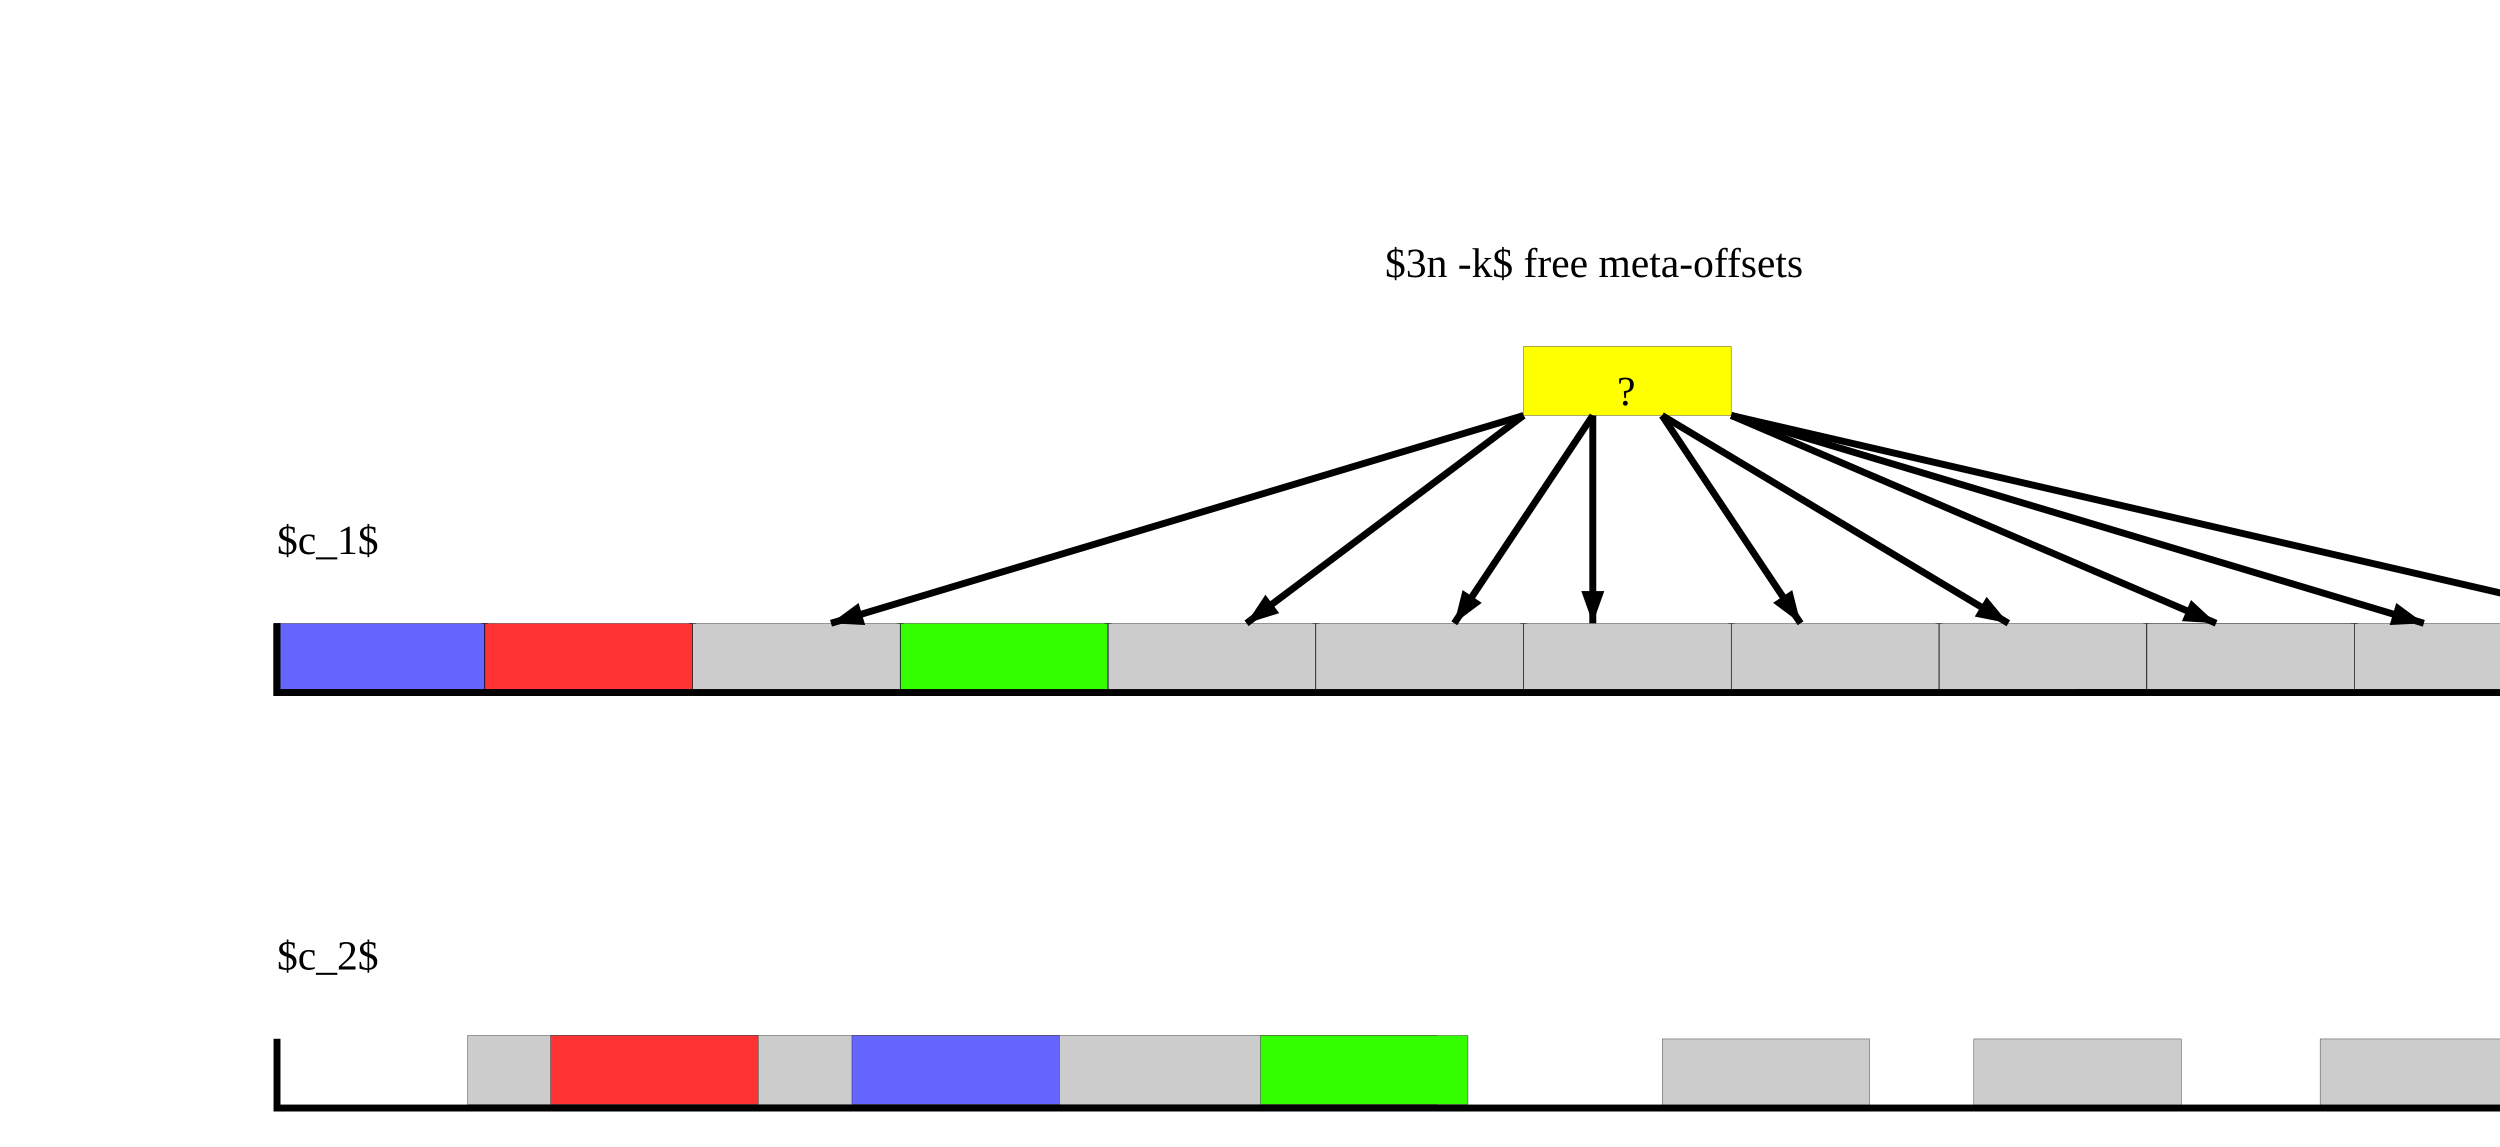
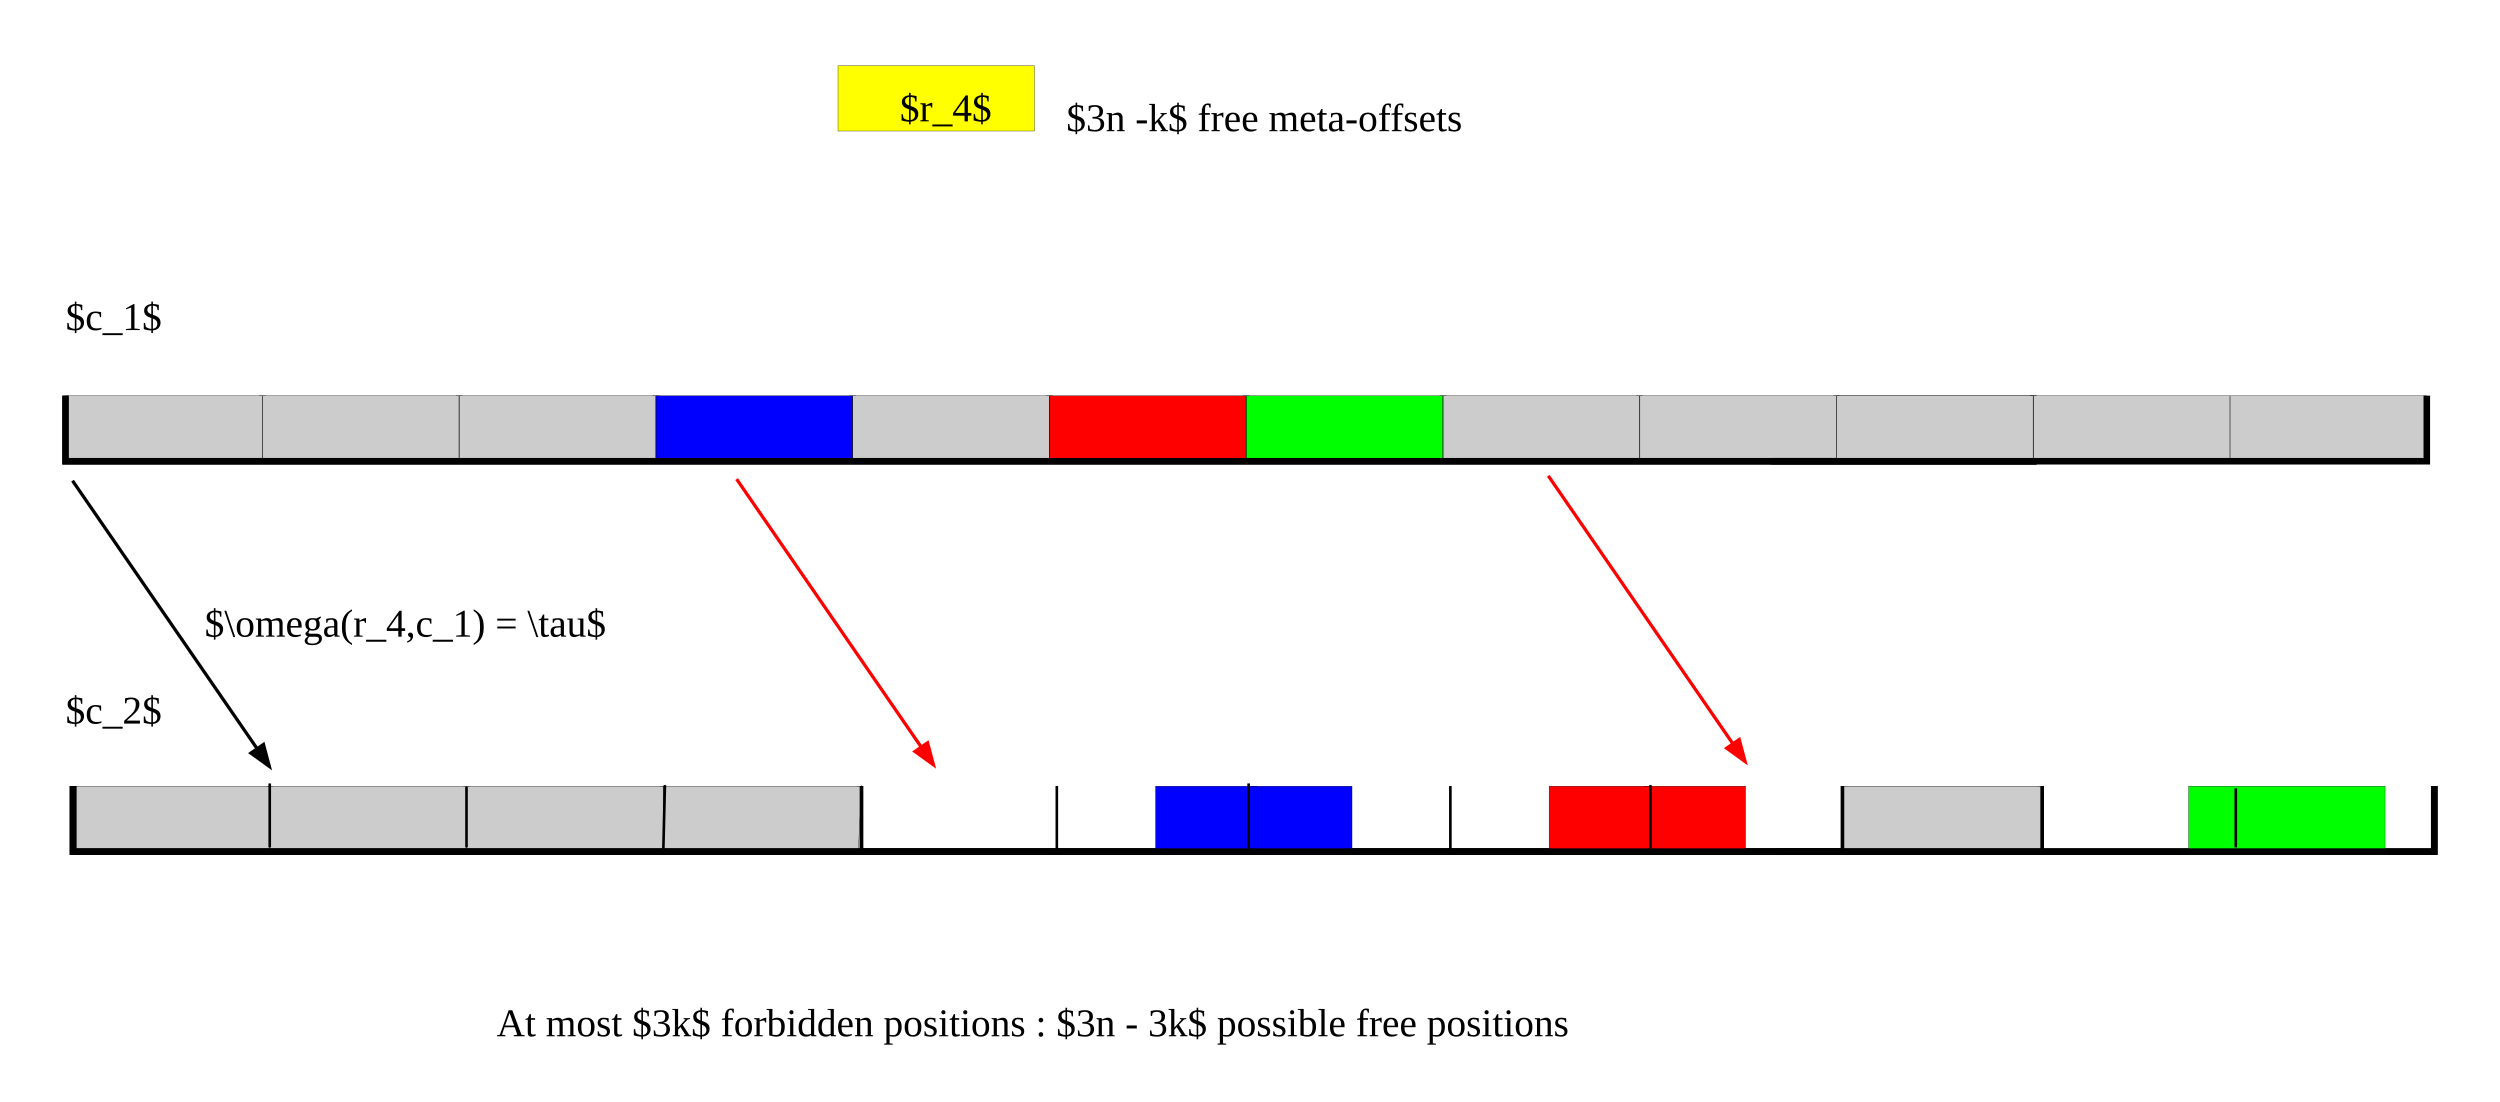
- <svg xmlns="http://www.w3.org/2000/svg" xmlns:ns1="http://latexdraw.sourceforge.net/namespaces/latexdraw" version="1.1" baseProfile="full">
+ <svg xmlns="http://www.w3.org/2000/svg" xmlns:ns1="http://latexdraw.sourceforge.net/namespaces/latexdraw" viewBox="60 59.355 762.32 335.984" version="1.1" baseProfile="full">
  <g>
-     <g ns1:type="joinedLines" id="id81537680">
-       <polyline points="80.0,180.0 80.0,200.0 680.0,200.0 680.0,180.0 " stroke-width="2.0" stroke="black" fill="none" ns1:rotationAngle="0.0" />
-     </g>
-     <g ns1:type="joinedLines" id="id1475427365">
-       <polyline points="140.0,180.0 140.0,200.0 140.0,200.0 " stroke-width="2.0" stroke="black" fill="none" ns1:rotationAngle="0.0" />
-     </g>
-     <g ns1:type="joinedLines" id="id428654171">
-       <polyline points="200.0,180.0 200.0,200.0 " stroke-width="2.0" stroke="black" ns1:rotationAngle="0.0" />
-     </g>
-     <g ns1:type="joinedLines" id="id357467663">
-       <polyline points="260.0,180.0 260.0,200.0 " stroke-width="2.0" stroke="black" ns1:rotationAngle="0.0" />
-     </g>
-     <g ns1:type="joinedLines" id="id1295861694">
-       <polyline points="320.0,180.0 320.0,180.0 320.0,200.0 " stroke-width="2.0" stroke="black" fill="none" ns1:rotationAngle="0.0" />
-     </g>
-     <g ns1:type="joinedLines" id="id1664610184">
-       <polyline points="380.0,180.0 380.0,200.0 " stroke-width="2.0" stroke="black" ns1:rotationAngle="0.0" />
-     </g>
-     <g ns1:type="joinedLines" id="id254364331">
-       <polyline points="440.0,180.0 440.0,200.0 " stroke-width="2.0" stroke="black" ns1:rotationAngle="0.0" />
-     </g>
-     <g ns1:type="joinedLines" id="id313423901">
-       <polyline points="500.0,180.0 500.0,200.0 " stroke-width="2.0" stroke="black" ns1:rotationAngle="0.0" />
-     </g>
-     <g ns1:type="joinedLines" id="id134428309">
-       <polyline points="560.0,180.0 560.0,200.0 " stroke-width="2.0" stroke="black" ns1:rotationAngle="0.0" />
-     </g>
-     <g ns1:type="joinedLines" id="id1796781002">
-       <polyline points="620.0,180.0 620.0,200.0 " stroke-width="2.0" stroke="black" ns1:rotationAngle="0.0" />
-     </g>
-     <g ns1:type="rectangle" id="id1554876165">
-       <rect x="80.05" y="180.05" width="59.9" height="19.9" ns1:borderPos="outer" stroke-width="0.1" stroke="black" fill="#6666ff" />
-     </g>
-     <g ns1:type="rectangle" id="id2002120843">
-       <rect x="140.05" y="180.05" width="59.9" height="19.9" ns1:borderPos="outer" stroke-width="0.1" stroke="black" fill="#ff3333" />
-     </g>
-     <g ns1:type="rectangle" id="id785983224">
-       <rect x="260.05" y="180.05" width="59.9" height="19.9" ns1:borderPos="outer" stroke-width="0.1" stroke="black" fill="#33ff00" />
-     </g>
-     <g ns1:type="rectangle" id="id1525178032">
-       <rect x="200.05" y="180.05" width="59.9" height="19.9" ns1:borderPos="outer" stroke-width="0.1" stroke="black" fill="#cccccc" />
-     </g>
-     <g ns1:type="rectangle" id="id1134509707">
-       <rect x="320.05" y="180.05" width="59.9" height="19.9" ns1:borderPos="outer" stroke-width="0.1" stroke="black" fill="#cccccc" />
-     </g>
-     <g ns1:type="rectangle" id="id1355709583">
-       <rect x="380.05" y="180.05" width="59.9" height="19.9" ns1:borderPos="outer" stroke-width="0.1" stroke="black" fill="#cccccc" />
-     </g>
-     <g ns1:type="rectangle" id="id2139942733">
-       <rect x="440.05" y="180.05" width="59.9" height="19.9" ns1:borderPos="outer" stroke-width="0.1" stroke="black" fill="#cccccc" />
-     </g>
-     <g ns1:type="rectangle" id="id1231833589">
-       <rect x="500.05" y="180.05" width="59.9" height="19.9" ns1:borderPos="outer" stroke-width="0.1" stroke="black" fill="#cccccc" />
-     </g>
-     <g ns1:type="rectangle" id="id2066027074">
-       <rect x="560.05" y="180.05" width="59.9" height="19.9" ns1:borderPos="outer" stroke-width="0.1" stroke="black" fill="#cccccc" />
-     </g>
-     <g ns1:type="rectangle" id="id290985520">
-       <rect x="620.05" y="180.05" width="59.9" height="19.9" ns1:borderPos="outer" stroke-width="0.1" stroke="black" fill="#cccccc" />
-     </g>
-     <g ns1:type="joinedLines" id="id2058385383">
-       <polyline points="80.0,180.0 80.0,200.0 680.0,200.0 680.0,180.0 " stroke-width="2.0" stroke="black" fill="none" ns1:rotationAngle="0.0" />
-     </g>
-     <g ns1:type="rectangle" id="id402618242">
-       <rect x="480.05" y="300.05" width="59.9" height="19.9" ns1:borderPos="outer" stroke-width="0.1" stroke="black" fill="#cccccc" />
-     </g>
-     <g ns1:type="rectangle" id="id1643045364">
-       <rect x="570.05" y="300.05" width="59.9" height="19.9" ns1:borderPos="outer" stroke-width="0.1" stroke="black" fill="#cccccc" />
-     </g>
-     <g ns1:type="rectangle" id="id1946118730">
-       <rect x="135.05" y="299.05" width="279.9" height="19.9" ns1:borderPos="outer" stroke-width="0.1" stroke="black" fill="#cccccc" />
-     </g>
-     <g ns1:type="rectangle" id="id945783104">
-       <rect x="364.05" y="299.05" width="59.9" height="19.9" ns1:borderPos="outer" stroke-width="0.1" stroke="black" fill="#33ff00" />
-     </g>
-     <g ns1:type="rectangle" id="id761092644">
-       <rect x="159.05" y="299.05" width="59.9" height="19.9" ns1:borderPos="outer" stroke-width="0.1" stroke="black" fill="#ff3333" />
-     </g>
-     <g ns1:type="rectangle" id="id111849101">
-       <rect x="246.05" y="299.05" width="59.9" height="19.9" ns1:borderPos="outer" stroke-width="0.1" stroke="black" fill="#6666ff" />
-     </g>
-     <g ns1:type="joinedLines" id="id1262593986">
-       <polyline points="440.0,380.0 340.0,340.0 " stroke-width="1.5" stroke="black" ns1:rotationAngle="0.0" marker-end="url(#arrow1-1262593986)" />
-     </g>
-     <g ns1:type="joinedLines" id="id346073116">
-       <polyline points="500.0,380.0 500.0,340.0 " stroke-width="1.5" stroke="black" ns1:rotationAngle="0.0" marker-end="url(#arrow1-346073116)" />
-     </g>
-     <g ns1:type="joinedLines" id="id31488998">
-       <polyline points="560.0,380.0 580.0,340.0 " stroke-width="1.5" stroke="black" ns1:rotationAngle="0.0" marker-end="url(#arrow1-31488998)" />
-     </g>
-     <g ns1:type="rectangle" id="id2050721558">
-       <rect x="680.05" y="180.05" width="59.9" height="19.9" ns1:borderPos="outer" stroke-width="0.1" stroke="black" fill="#cccccc" />
-     </g>
-     <g ns1:type="rectangle" id="id1921915769">
-       <rect x="740.05" y="180.05" width="59.9" height="19.9" ns1:borderPos="outer" stroke-width="0.1" stroke="black" fill="#cccccc" />
-     </g>
-     <g ns1:type="rectangle" id="id1858734533">
-       <rect x="620.05" y="180.05" width="59.9" height="19.9" ns1:borderPos="outer" stroke-width="0.1" stroke="black" fill="#cccccc" />
-     </g>
-     <g ns1:type="joinedLines" id="id122412710">
-       <polyline points="800.0,180.0 800.0,200.0 600.0,200.0 " stroke-width="2.0" stroke="black" fill="none" ns1:rotationAngle="0.0" />
-     </g>
-     <g ns1:type="rectangle" id="id134760952">
-       <rect x="670.05" y="300.05" width="59.9" height="19.9" ns1:borderPos="outer" stroke-width="0.1" stroke="black" fill="#cccccc" />
-     </g>
-     <g ns1:type="joinedLines" id="id919731288">
-       <polyline points="80.0,300.0 80.0,320.0 800.0,320.0 800.0,300.0 " stroke-width="2.0" stroke="black" fill="none" ns1:rotationAngle="0.0" />
-     </g>
-     <g ns1:type="joinedLines" id="id1570338929">
-       <polyline points="680.0,340.0 600.0,380.0 " stroke-width="2.0" stroke="black" ns1:rotationAngle="0.0" marker-start="url(#arrow0-1570338929)" />
-     </g>
-     <g ns1:type="text" id="id1014849790" fill="black" ns1:position="bl">
-       <text x="420.0" y="400.0">At least $3n - 3k$ possible free positions</text>
-     </g>
-     <g ns1:type="text" id="id1044508281" fill="black" ns1:position="bl">
+     <g ns1:type="joinedLines" id="id230330387">
+       <polyline points="80.0,180.0 80.0,200.0 680.0,200.0 680.0,180.0 " stroke="black" stroke-width="2.0" fill="none" ns1:rotationAngle="0.0" />
+     </g>
+     <g ns1:type="joinedLines" id="id148423140">
+       <polyline points="140.0,180.0 140.0,200.0 140.0,200.0 " stroke="black" stroke-width="2.0" fill="none" ns1:rotationAngle="0.0" />
+     </g>
+     <g ns1:type="joinedLines" id="id1582122199">
+       <polyline points="200.0,180.0 200.0,200.0 " stroke="black" stroke-width="2.0" fill="black" ns1:rotationAngle="0.0" />
+     </g>
+     <g ns1:type="joinedLines" id="id793963005">
+       <polyline points="260.0,180.0 260.0,200.0 " stroke="black" stroke-width="2.0" fill="black" ns1:rotationAngle="0.0" />
+     </g>
+     <g ns1:type="joinedLines" id="id1142991852">
+       <polyline points="320.0,180.0 320.0,180.0 320.0,200.0 " stroke="black" stroke-width="2.0" fill="none" ns1:rotationAngle="0.0" />
+     </g>
+     <g ns1:type="joinedLines" id="id469709953">
+       <polyline points="380.0,180.0 380.0,200.0 " stroke="black" stroke-width="2.0" fill="black" ns1:rotationAngle="0.0" />
+     </g>
+     <g ns1:type="joinedLines" id="id635130045">
+       <polyline points="440.0,180.0 440.0,200.0 " stroke="black" stroke-width="2.0" fill="black" ns1:rotationAngle="0.0" />
+     </g>
+     <g ns1:type="joinedLines" id="id1722194893">
+       <polyline points="500.0,180.0 500.0,200.0 " stroke="black" stroke-width="2.0" fill="black" ns1:rotationAngle="0.0" />
+     </g>
+     <g ns1:type="joinedLines" id="id1161732672">
+       <polyline points="560.0,180.0 560.0,200.0 " stroke="black" stroke-width="2.0" fill="black" ns1:rotationAngle="0.0" />
+     </g>
+     <g ns1:type="joinedLines" id="id402689319">
+       <polyline points="620.0,180.0 620.0,200.0 " stroke="black" stroke-width="2.0" fill="black" ns1:rotationAngle="0.0" />
+     </g>
+     <g ns1:type="rectangle" id="id1686465061">
+       <rect x="80.05" y="180.05" width="59.9" height="19.9" ns1:borderPos="outer" stroke="black" stroke-width="0.1" fill="#cccccc" />
+     </g>
+     <g ns1:type="rectangle" id="id1089483308">
+       <rect x="140.05" y="180.05" width="59.9" height="19.9" ns1:borderPos="outer" stroke="black" stroke-width="0.1" fill="#cccccc" />
+     </g>
+     <g ns1:type="rectangle" id="id389452295">
+       <rect x="260.05" y="180.05" width="59.9" height="19.9" ns1:borderPos="outer" stroke="black" stroke-width="0.1" fill="blue" />
+     </g>
+     <g ns1:type="rectangle" id="id1636673070">
+       <rect x="200.05" y="180.05" width="59.9" height="19.9" ns1:borderPos="outer" stroke="black" stroke-width="0.1" fill="#cccccc" />
+     </g>
+     <g ns1:type="rectangle" id="id1324379675">
+       <rect x="320.05" y="180.05" width="59.9" height="19.9" ns1:borderPos="outer" stroke="black" stroke-width="0.1" fill="#cccccc" />
+     </g>
+     <g ns1:type="rectangle" id="id1656791629">
+       <rect x="380.05" y="180.05" width="59.9" height="19.9" ns1:borderPos="outer" stroke="black" stroke-width="0.1" fill="red" />
+     </g>
+     <g ns1:type="rectangle" id="id1941773084">
+       <rect x="440.05" y="180.05" width="59.9" height="19.9" ns1:borderPos="outer" stroke="black" stroke-width="0.1" fill="lime" />
+     </g>
+     <g ns1:type="rectangle" id="id472774862">
+       <rect x="500.05" y="180.05" width="59.9" height="19.9" ns1:borderPos="outer" stroke="black" stroke-width="0.1" fill="#cccccc" />
+     </g>
+     <g ns1:type="rectangle" id="id947583325">
+       <rect x="560.05" y="180.05" width="59.9" height="19.9" ns1:borderPos="outer" stroke="black" stroke-width="0.1" fill="#cccccc" />
+     </g>
+     <g ns1:type="rectangle" id="id1726896931">
+       <rect x="620.05" y="180.05" width="59.9" height="19.9" ns1:borderPos="outer" stroke="black" stroke-width="0.1" fill="#cccccc" />
+     </g>
+     <g ns1:type="joinedLines" id="id811225758">
+       <polyline points="80.0,180.0 80.0,200.0 680.0,200.0 680.0,180.0 " stroke="black" stroke-width="2.0" fill="none" ns1:rotationAngle="0.0" />
+     </g>
+     <g ns1:type="rectangle" id="id454248175">
+       <rect x="680.05" y="180.05" width="59.9" height="19.9" ns1:borderPos="outer" stroke="black" stroke-width="0.1" fill="#cccccc" />
+     </g>
+     <g ns1:type="rectangle" id="id103703215">
+       <rect x="740.05" y="180.05" width="59.9" height="19.9" ns1:borderPos="outer" stroke="black" stroke-width="0.1" fill="#cccccc" />
+     </g>
+     <g ns1:type="rectangle" id="id629087664">
+       <rect x="620.05" y="180.05" width="59.9" height="19.9" ns1:borderPos="outer" stroke="black" stroke-width="0.1" fill="#cccccc" />
+     </g>
+     <g ns1:type="joinedLines" id="id573952504">
+       <polyline points="800.0,180.0 800.0,200.0 600.0,200.0 " stroke="black" stroke-width="2.0" fill="none" ns1:rotationAngle="0.0" />
+     </g>
+     <g ns1:type="text" id="id288832977" fill="black" ns1:position="bl">
+       <text x="211.419" y="375.339">At most $3k$ forbidden positions : $3n - 3k$ possible free positions</text>
+     </g>
+     <g ns1:type="text" id="id26061032" fill="black" ns1:position="bl">
      <text x="80.0" y="280.0">$c_2$</text>
    </g>
-     <g ns1:type="text" id="id935196151" fill="black" ns1:position="bl">
+     <g ns1:type="text" id="id81056810" fill="black" ns1:position="bl">
      <text x="80.0" y="160.0">$c_1$</text>
    </g>
-     <g ns1:type="rectangle" id="id827407179">
-       <rect x="440.05" y="100.05" width="59.9" height="19.9" ns1:borderPos="outer" stroke-width="0.1" stroke="black" fill="yellow" />
-     </g>
-     <g ns1:type="text" id="id519732161" fill="black" ns1:position="bl">
-       <text x="467.0" y="117.0">?</text>
-     </g>
-     <g ns1:type="joinedLines" id="id642355254">
-       <polyline points="240.0,180.0 440.0,120.0 " stroke-width="2.0" stroke="black" ns1:rotationAngle="0.0" marker-start="url(#arrow0-642355254)" />
-     </g>
-     <g ns1:type="joinedLines" id="id1884377497">
-       <polyline points="360.0,180.0 440.0,120.0 " stroke-width="2.0" stroke="black" ns1:rotationAngle="0.0" marker-start="url(#arrow0-1884377497)" />
-     </g>
-     <g ns1:type="joinedLines" id="id1461385088">
-       <polyline points="420.0,180.0 460.0,120.0 " stroke-width="2.0" stroke="black" ns1:rotationAngle="0.0" marker-start="url(#arrow0-1461385088)" />
-     </g>
-     <g ns1:type="joinedLines" id="id14897957">
-       <polyline points="460.0,180.0 460.0,120.0 " stroke-width="2.0" stroke="black" ns1:rotationAngle="0.0" marker-start="url(#arrow0-14897957)" />
-     </g>
-     <g ns1:type="joinedLines" id="id2101441747">
-       <polyline points="520.0,180.0 480.0,120.0 " stroke-width="2.0" stroke="black" ns1:rotationAngle="0.0" marker-start="url(#arrow0-2101441747)" />
-     </g>
-     <g ns1:type="joinedLines" id="id1031539163">
-       <polyline points="580.0,180.0 480.0,120.0 " stroke-width="2.0" stroke="black" ns1:rotationAngle="0.0" marker-start="url(#arrow0-1031539163)" />
-     </g>
-     <g ns1:type="joinedLines" id="id253646600">
-       <polyline points="640.0,180.0 500.0,120.0 " stroke-width="2.0" stroke="black" ns1:rotationAngle="0.0" marker-start="url(#arrow0-253646600)" />
-     </g>
-     <g ns1:type="joinedLines" id="id357166895">
-       <polyline points="700.0,180.0 500.0,120.0 " stroke-width="2.0" stroke="black" ns1:rotationAngle="0.0" marker-start="url(#arrow0-357166895)" />
-     </g>
-     <g ns1:type="joinedLines" id="id1803987623">
-       <polyline points="760.0,180.0 500.0,120.0 " stroke-width="2.0" stroke="black" ns1:rotationAngle="0.0" marker-start="url(#arrow0-1803987623)" />
-     </g>
-     <g ns1:type="text" id="id938708588" fill="black" ns1:position="bl">
-       <text x="400.0" y="80.0">$3n -k$ free meta-offsets</text>
+     <g ns1:type="rectangle" id="id1283471884">
+       <rect x="315.534" y="79.405" width="59.9" height="19.9" ns1:borderPos="outer" stroke="black" stroke-width="0.1" fill="yellow" />
+     </g>
+     <g ns1:type="text" id="id1596672126" fill="black" ns1:position="bl">
+       <text x="334.386" y="96.355">$r_4$</text>
+     </g>
+     <g ns1:type="text" id="id2042661488" fill="black" ns1:position="bl">
+       <text x="385.161" y="99.355">$3n -k$ free meta-offsets</text>
+     </g>
+     <g ns1:type="joinedLines" id="id1863150676">
+       <polyline points="82.258,299.032 82.258,319.032 682.258,319.032 682.258,299.032 " stroke="black" stroke-width="2.0" fill="none" ns1:rotationAngle="0.0" />
+     </g>
+     <g ns1:type="joinedLines" id="id946570073">
+       <polyline points="142.258,299.032 142.258,319.032 142.258,319.032 " stroke="black" stroke-width="2.0" fill="none" ns1:rotationAngle="0.0" />
+     </g>
+     <g ns1:type="joinedLines" id="id623192917">
+       <polyline points="202.258,299.032 202.258,319.032 " stroke="black" stroke-width="2.0" fill="black" ns1:rotationAngle="0.0" />
+     </g>
+     <g ns1:type="joinedLines" id="id86610205">
+       <polyline points="262.258,299.032 262.258,319.032 " stroke="black" stroke-width="2.0" fill="black" ns1:rotationAngle="0.0" />
+     </g>
+     <g ns1:type="joinedLines" id="id29499936">
+       <polyline points="322.258,299.032 322.258,299.032 322.258,319.032 " stroke="black" stroke-width="2.0" fill="none" ns1:rotationAngle="0.0" />
+     </g>
+     <g ns1:type="joinedLines" id="id1700206602">
+       <polyline points="382.258,299.032 382.258,319.032 " stroke="black" stroke-width="0.8" fill="black" ns1:rotationAngle="0.0" />
+     </g>
+     <g ns1:type="joinedLines" id="id1772419190">
+       <polyline points="442.258,299.032 442.258,319.032 " stroke="black" stroke-width="2.0" fill="black" ns1:rotationAngle="0.0" />
+     </g>
+     <g ns1:type="joinedLines" id="id550251814">
+       <polyline points="502.258,299.032 502.258,319.032 " stroke="black" stroke-width="0.8" fill="black" ns1:rotationAngle="0.0" />
+     </g>
+     <g ns1:type="joinedLines" id="id806340669">
+       <polyline points="562.258,299.032 562.258,319.032 " stroke="black" stroke-width="2.0" fill="black" ns1:rotationAngle="0.0" />
+     </g>
+     <g ns1:type="joinedLines" id="id1841627518">
+       <polyline points="622.258,299.032 622.258,319.032 " stroke="black" stroke-width="2.0" fill="black" ns1:rotationAngle="0.0" />
+     </g>
+     <g ns1:type="rectangle" id="id602682360">
+       <rect x="82.308" y="299.082" width="59.9" height="19.9" ns1:borderPos="outer" stroke="black" stroke-width="0.1" fill="#cccccc" />
+     </g>
+     <g ns1:type="rectangle" id="id1653120958">
+       <rect x="142.308" y="299.082" width="59.9" height="19.9" ns1:borderPos="outer" stroke="black" stroke-width="0.1" fill="#cccccc" />
+     </g>
+     <g ns1:type="rectangle" id="id738786802">
+       <rect x="262.308" y="299.082" width="59.9" height="19.9" ns1:borderPos="outer" stroke="black" stroke-width="0.1" fill="#cccccc" />
+     </g>
+     <g ns1:type="rectangle" id="id1761859580">
+       <rect x="202.308" y="299.082" width="59.9" height="19.9" ns1:borderPos="outer" stroke="black" stroke-width="0.1" fill="#cccccc" />
+     </g>
+     <g ns1:type="rectangle" id="id800479230">
+       <rect x="622.308" y="299.082" width="59.9" height="19.9" ns1:borderPos="outer" stroke="black" stroke-width="0.1" fill="#cccccc" />
+     </g>
+     <g ns1:type="joinedLines" id="id656509709">
+       <polyline points="82.258,299.032 82.258,319.032 682.258,319.032 682.258,299.032 " stroke="black" stroke-width="2.0" fill="none" ns1:rotationAngle="0.0" />
+     </g>
+     <g ns1:type="rectangle" id="id1872584305">
+       <rect x="622.308" y="299.082" width="59.9" height="19.9" ns1:borderPos="outer" stroke="black" stroke-width="0.1" fill="#cccccc" />
+     </g>
+     <g ns1:type="joinedLines" id="id1146079596">
+       <polyline points="802.258,299.032 802.258,319.032 602.258,319.032 " stroke="black" stroke-width="2.0" fill="none" ns1:rotationAngle="0.0" />
+     </g>
+     <g ns1:type="rectangle" id="id545931695">
+       <rect x="727.37" y="299.08" width="59.9" height="19.9" ns1:borderPos="outer" stroke="black" stroke-width="0.1" fill="lime" />
+     </g>
+     <g ns1:type="rectangle" id="id1623162530">
+       <rect x="532.37" y="299.08" width="59.9" height="19.9" ns1:borderPos="outer" stroke="black" stroke-width="0.1" fill="red" />
+     </g>
+     <g ns1:type="rectangle" id="id925111791">
+       <rect x="412.37" y="299.08" width="59.9" height="19.9" ns1:borderPos="outer" stroke="black" stroke-width="0.1" fill="blue" />
+     </g>
+     <g ns1:type="joinedLines" id="id1719646028">
+       <polyline points="82.32,299.032 82.32,319.032 802.32,319.032 802.32,299.032 " stroke="black" stroke-width="2.0" fill="none" ns1:rotationAngle="0.0" />
+     </g>
+     <g ns1:type="text" id="id791715431" fill="black" ns1:position="bl">
+       <text x="122.402" y="253.481">$\omega(r_4,c_1) = \tau$</text>
+     </g>
+     <g ns1:type="joinedLines" id="id1148450413">
+       <polyline points="82.113,205.94 142.113,293.036 " stroke="black" stroke-width="1.0" fill="black" ns1:rotationAngle="0.0" marker-end="url(#arrow1-1148450413)" />
+     </g>
+     <g ns1:type="joinedLines" id="id411251724">
+       <polyline points="321.75,318.25 322.75,298.75 " stroke="black" stroke-width="0.1" fill="black" ns1:rotationAngle="0.0" />
+     </g>
+     <g ns1:type="joinedLines" id="id174570188">
+       <polyline points="142.25,317.75 142.25,298.25 " stroke="black" stroke-width="0.8" fill="black" ns1:rotationAngle="0.0" />
+     </g>
+     <g ns1:type="joinedLines" id="id448440920">
+       <polyline points="202.25,317.75 202.25,299.25 " stroke="black" stroke-width="0.8" fill="black" ns1:rotationAngle="0.0" />
+     </g>
+     <g ns1:type="joinedLines" id="id366048037">
+       <polyline points="262.25,319.25 262.75,298.75 " stroke="black" stroke-width="0.8" fill="black" ns1:rotationAngle="0.0" />
+     </g>
+     <g ns1:type="joinedLines" id="id840233053">
+       <polyline points="284.613,205.44 344.613,292.536 " stroke="red" stroke-width="1.0" fill="black" ns1:rotationAngle="0.0" marker-end="url(#arrow1-840233053)" />
+     </g>
+     <g ns1:type="joinedLines" id="id349823345">
+       <polyline points="532.113,204.44 592.113,291.536 " stroke="red" stroke-width="1.0" fill="black" ns1:rotationAngle="0.0" marker-end="url(#arrow1-349823345)" />
+     </g>
+     <g ns1:type="joinedLines" id="id1000937879">
+       <polyline points="440.75,319.25 440.75,298.25 " stroke="black" stroke-width="0.8" fill="black" ns1:rotationAngle="0.0" />
+     </g>
+     <g ns1:type="joinedLines" id="id1750749531">
+       <polyline points="563.25,319.25 563.25,298.75 " stroke="black" stroke-width="0.8" fill="black" ns1:rotationAngle="0.0" />
+     </g>
+     <g ns1:type="joinedLines" id="id232254746">
+       <polyline points="741.75,317.75 741.75,299.75 " stroke="black" stroke-width="0.8" fill="black" ns1:rotationAngle="0.0" />
    </g>
  </g>
  <defs>
-     <marker overflow="visible" orient="auto" id="arrow1-1262593986">
-       <path d="M 0.0 0.0 L -5.269 1.882 L -5.269 0.0 L -5.269 -1.882 z " ns1:arrSizeNum="2.0" fill="black" />
+     <marker overflow="visible" markerUnits="userSpaceOnUse" orient="55.437" id="arrow1-1148450413">
+       <path d="M 0.0 0.0 L -6.504 -2.323 L -6.504 0.0 L -6.504 2.323 z" fill="black" stroke="black" ns1:arrSizeNum="2" ns1:tbarSizeNum="5" />
    </marker>
-     <marker overflow="visible" orient="auto" id="arrow1-346073116">
-       <path d="M 0.0 0.0 L -5.269 1.882 L -5.269 0.0 L -5.269 -1.882 z " ns1:arrSizeNum="2.0" fill="black" />
+     <marker overflow="visible" markerUnits="userSpaceOnUse" orient="55.437" id="arrow1-840233053">
+       <path d="M 0.0 0.0 L -6.504 -2.323 L -6.504 0.0 L -6.504 2.323 z" fill="red" stroke="red" ns1:arrSizeNum="2" ns1:tbarSizeNum="5" />
    </marker>
-     <marker overflow="visible" orient="auto" id="arrow1-31488998">
-       <path d="M 0.0 0.0 L -5.269 1.882 L -5.269 0.0 L -5.269 -1.882 z " ns1:arrSizeNum="2.0" fill="black" />
-     </marker>
-     <marker overflow="visible" orient="auto" id="arrow0-1570338929">
-       <path d="M 0.0 0.0 L 4.652 1.661 L 4.652 0.0 L 4.652 -1.661 z " ns1:arrSizeNum="2.0" fill="black" />
-     </marker>
-     <marker overflow="visible" orient="auto" id="arrow0-642355254">
-       <path d="M 0.0 0.0 L 4.652 1.661 L 4.652 0.0 L 4.652 -1.661 z " ns1:arrSizeNum="2.0" fill="black" />
-     </marker>
-     <marker overflow="visible" orient="auto" id="arrow0-1884377497">
-       <path d="M 0.0 0.0 L 4.652 1.661 L 4.652 0.0 L 4.652 -1.661 z " ns1:arrSizeNum="2.0" fill="black" />
-     </marker>
-     <marker overflow="visible" orient="auto" id="arrow0-1461385088">
-       <path d="M 0.0 0.0 L 4.652 1.661 L 4.652 0.0 L 4.652 -1.661 z " ns1:arrSizeNum="2.0" fill="black" />
-     </marker>
-     <marker overflow="visible" orient="auto" id="arrow0-14897957">
-       <path d="M 0.0 0.0 L 4.652 1.661 L 4.652 0.0 L 4.652 -1.661 z " ns1:arrSizeNum="2.0" fill="black" />
-     </marker>
-     <marker overflow="visible" orient="auto" id="arrow0-2101441747">
-       <path d="M 0.0 0.0 L 4.652 1.661 L 4.652 0.0 L 4.652 -1.661 z " ns1:arrSizeNum="2.0" fill="black" />
-     </marker>
-     <marker overflow="visible" orient="auto" id="arrow0-1031539163">
-       <path d="M 0.0 0.0 L 4.652 1.661 L 4.652 0.0 L 4.652 -1.661 z " ns1:arrSizeNum="2.0" fill="black" />
-     </marker>
-     <marker overflow="visible" orient="auto" id="arrow0-253646600">
-       <path d="M 0.0 0.0 L 4.652 1.661 L 4.652 0.0 L 4.652 -1.661 z " ns1:arrSizeNum="2.0" fill="black" />
-     </marker>
-     <marker overflow="visible" orient="auto" id="arrow0-357166895">
-       <path d="M 0.0 0.0 L 4.652 1.661 L 4.652 0.0 L 4.652 -1.661 z " ns1:arrSizeNum="2.0" fill="black" />
-     </marker>
-     <marker overflow="visible" orient="auto" id="arrow0-1803987623">
-       <path d="M 0.0 0.0 L 4.652 1.661 L 4.652 0.0 L 4.652 -1.661 z " ns1:arrSizeNum="2.0" fill="black" />
+     <marker overflow="visible" markerUnits="userSpaceOnUse" orient="55.437" id="arrow1-349823345">
+       <path d="M 0.0 0.0 L -6.504 -2.323 L -6.504 0.0 L -6.504 2.323 z" fill="red" stroke="red" ns1:arrSizeNum="2" ns1:tbarSizeNum="5" />
    </marker>
  </defs>
</svg>
